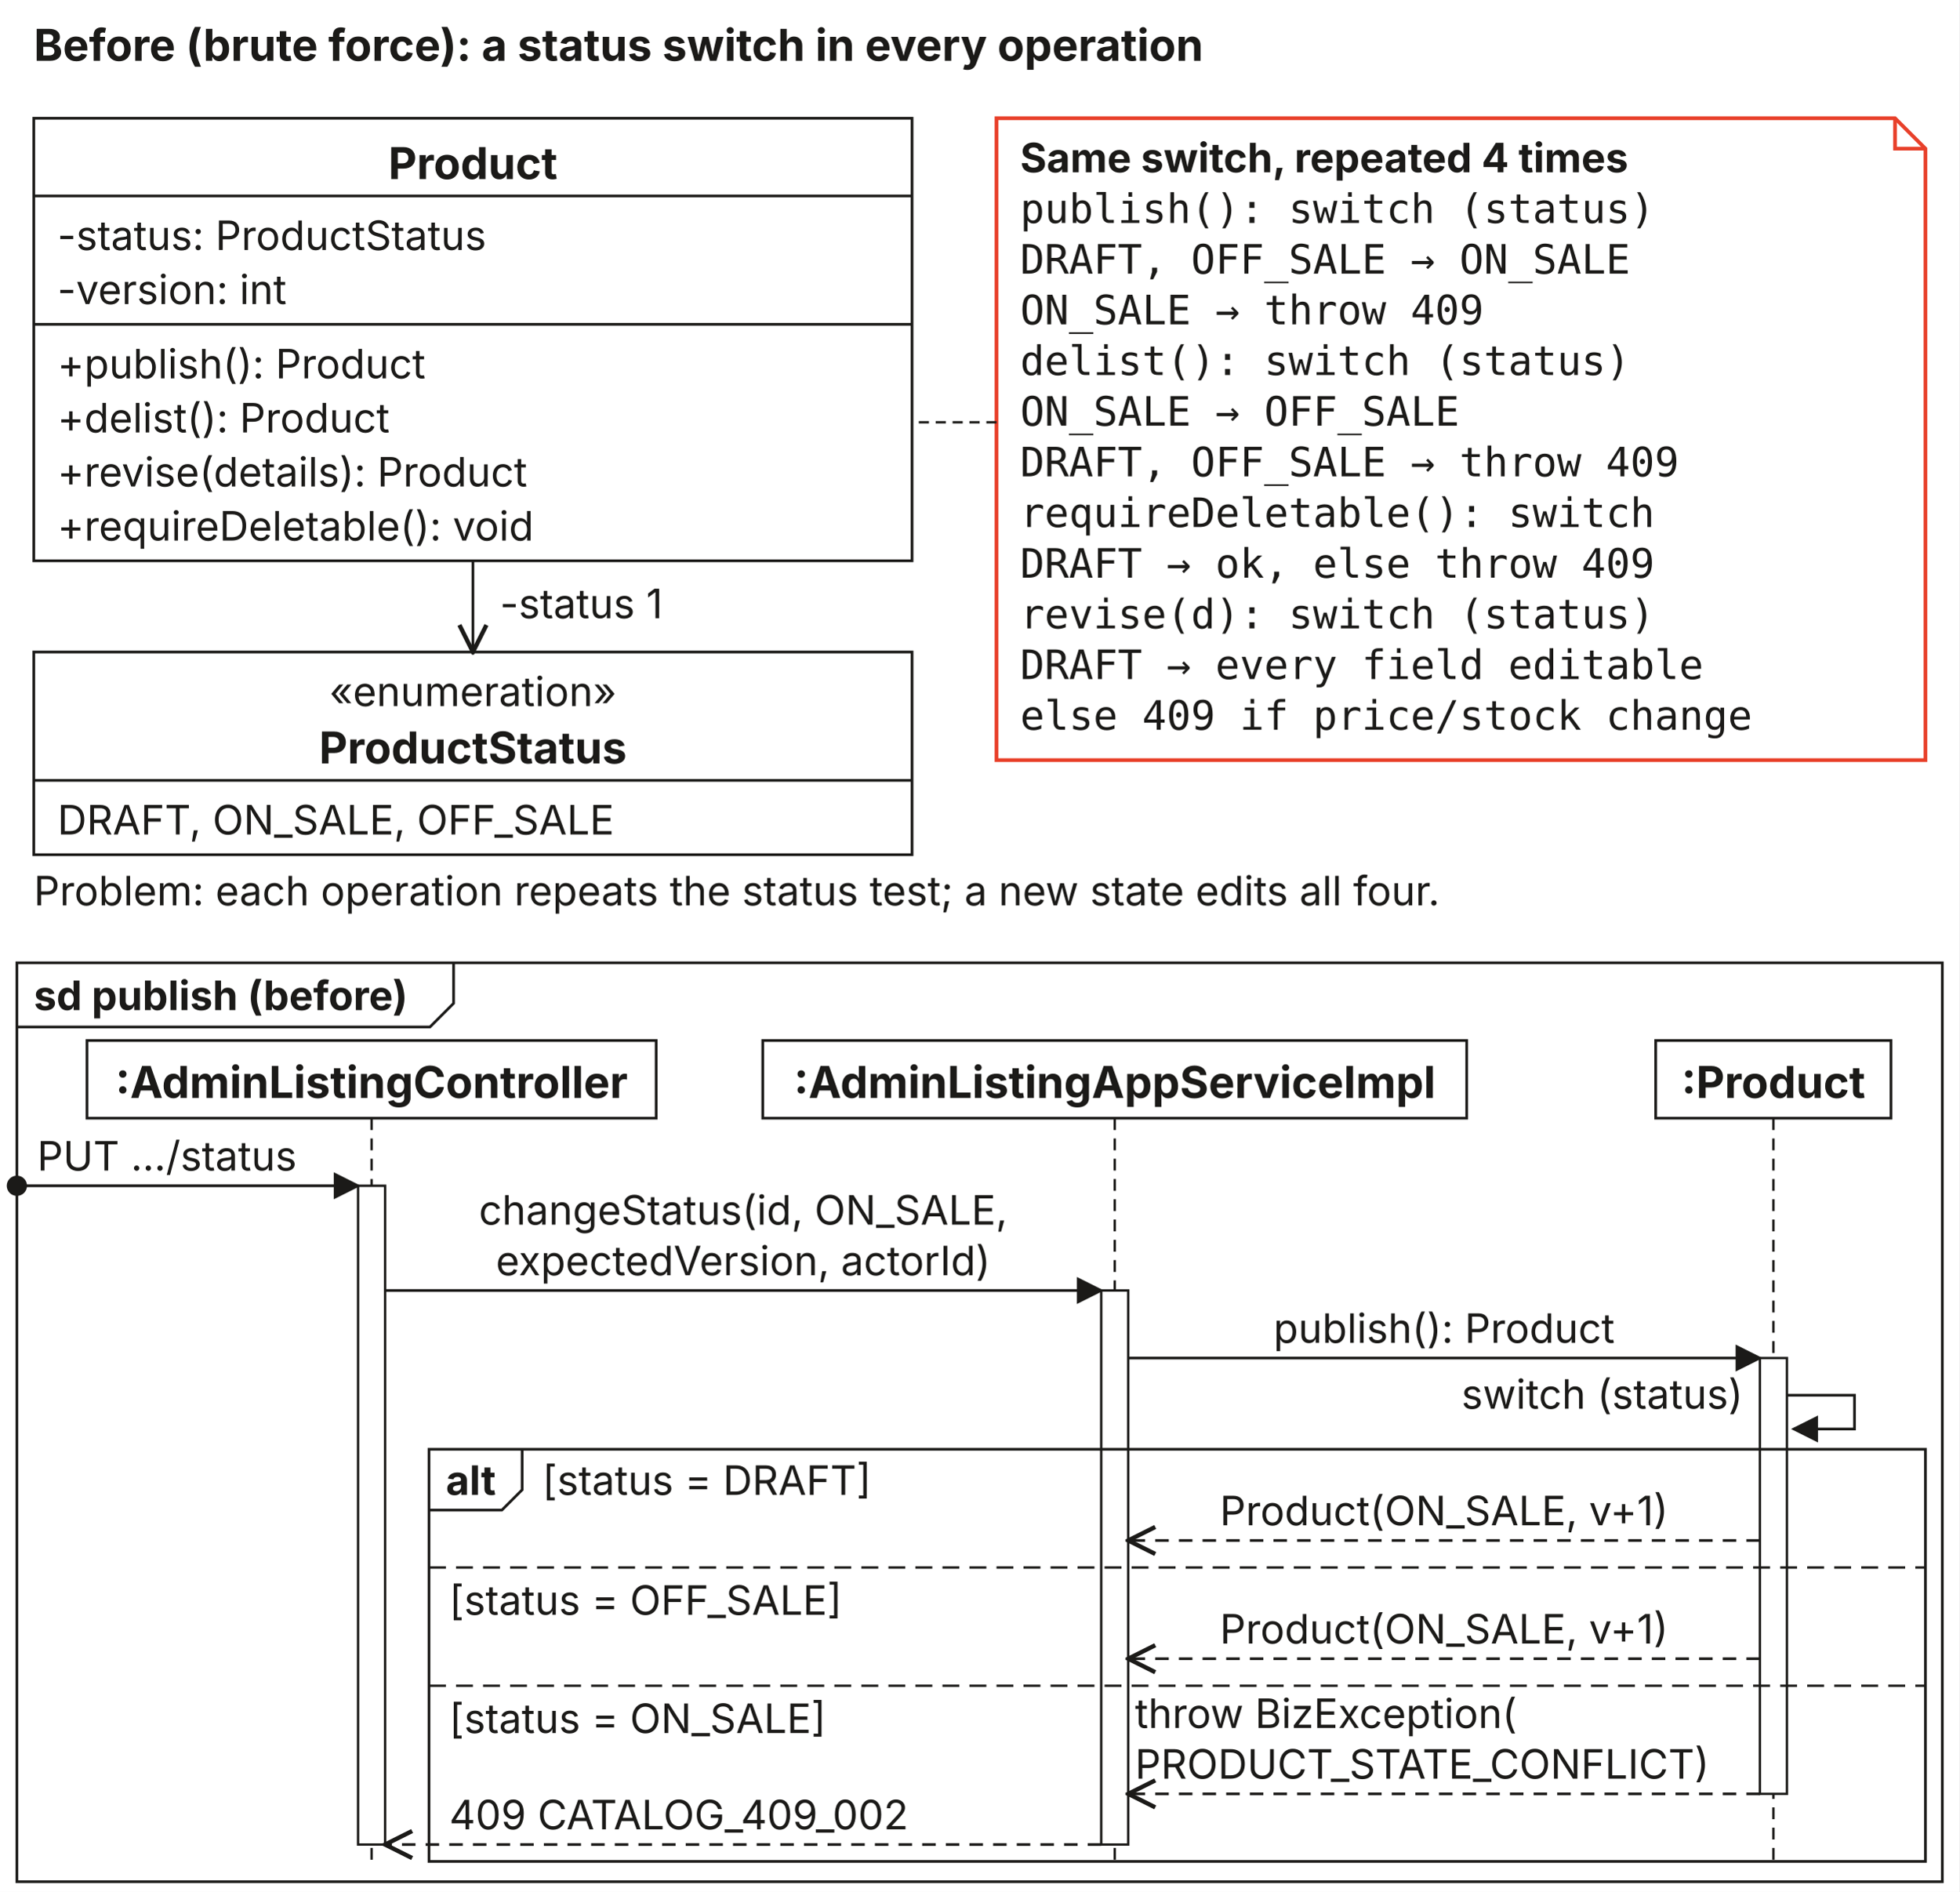
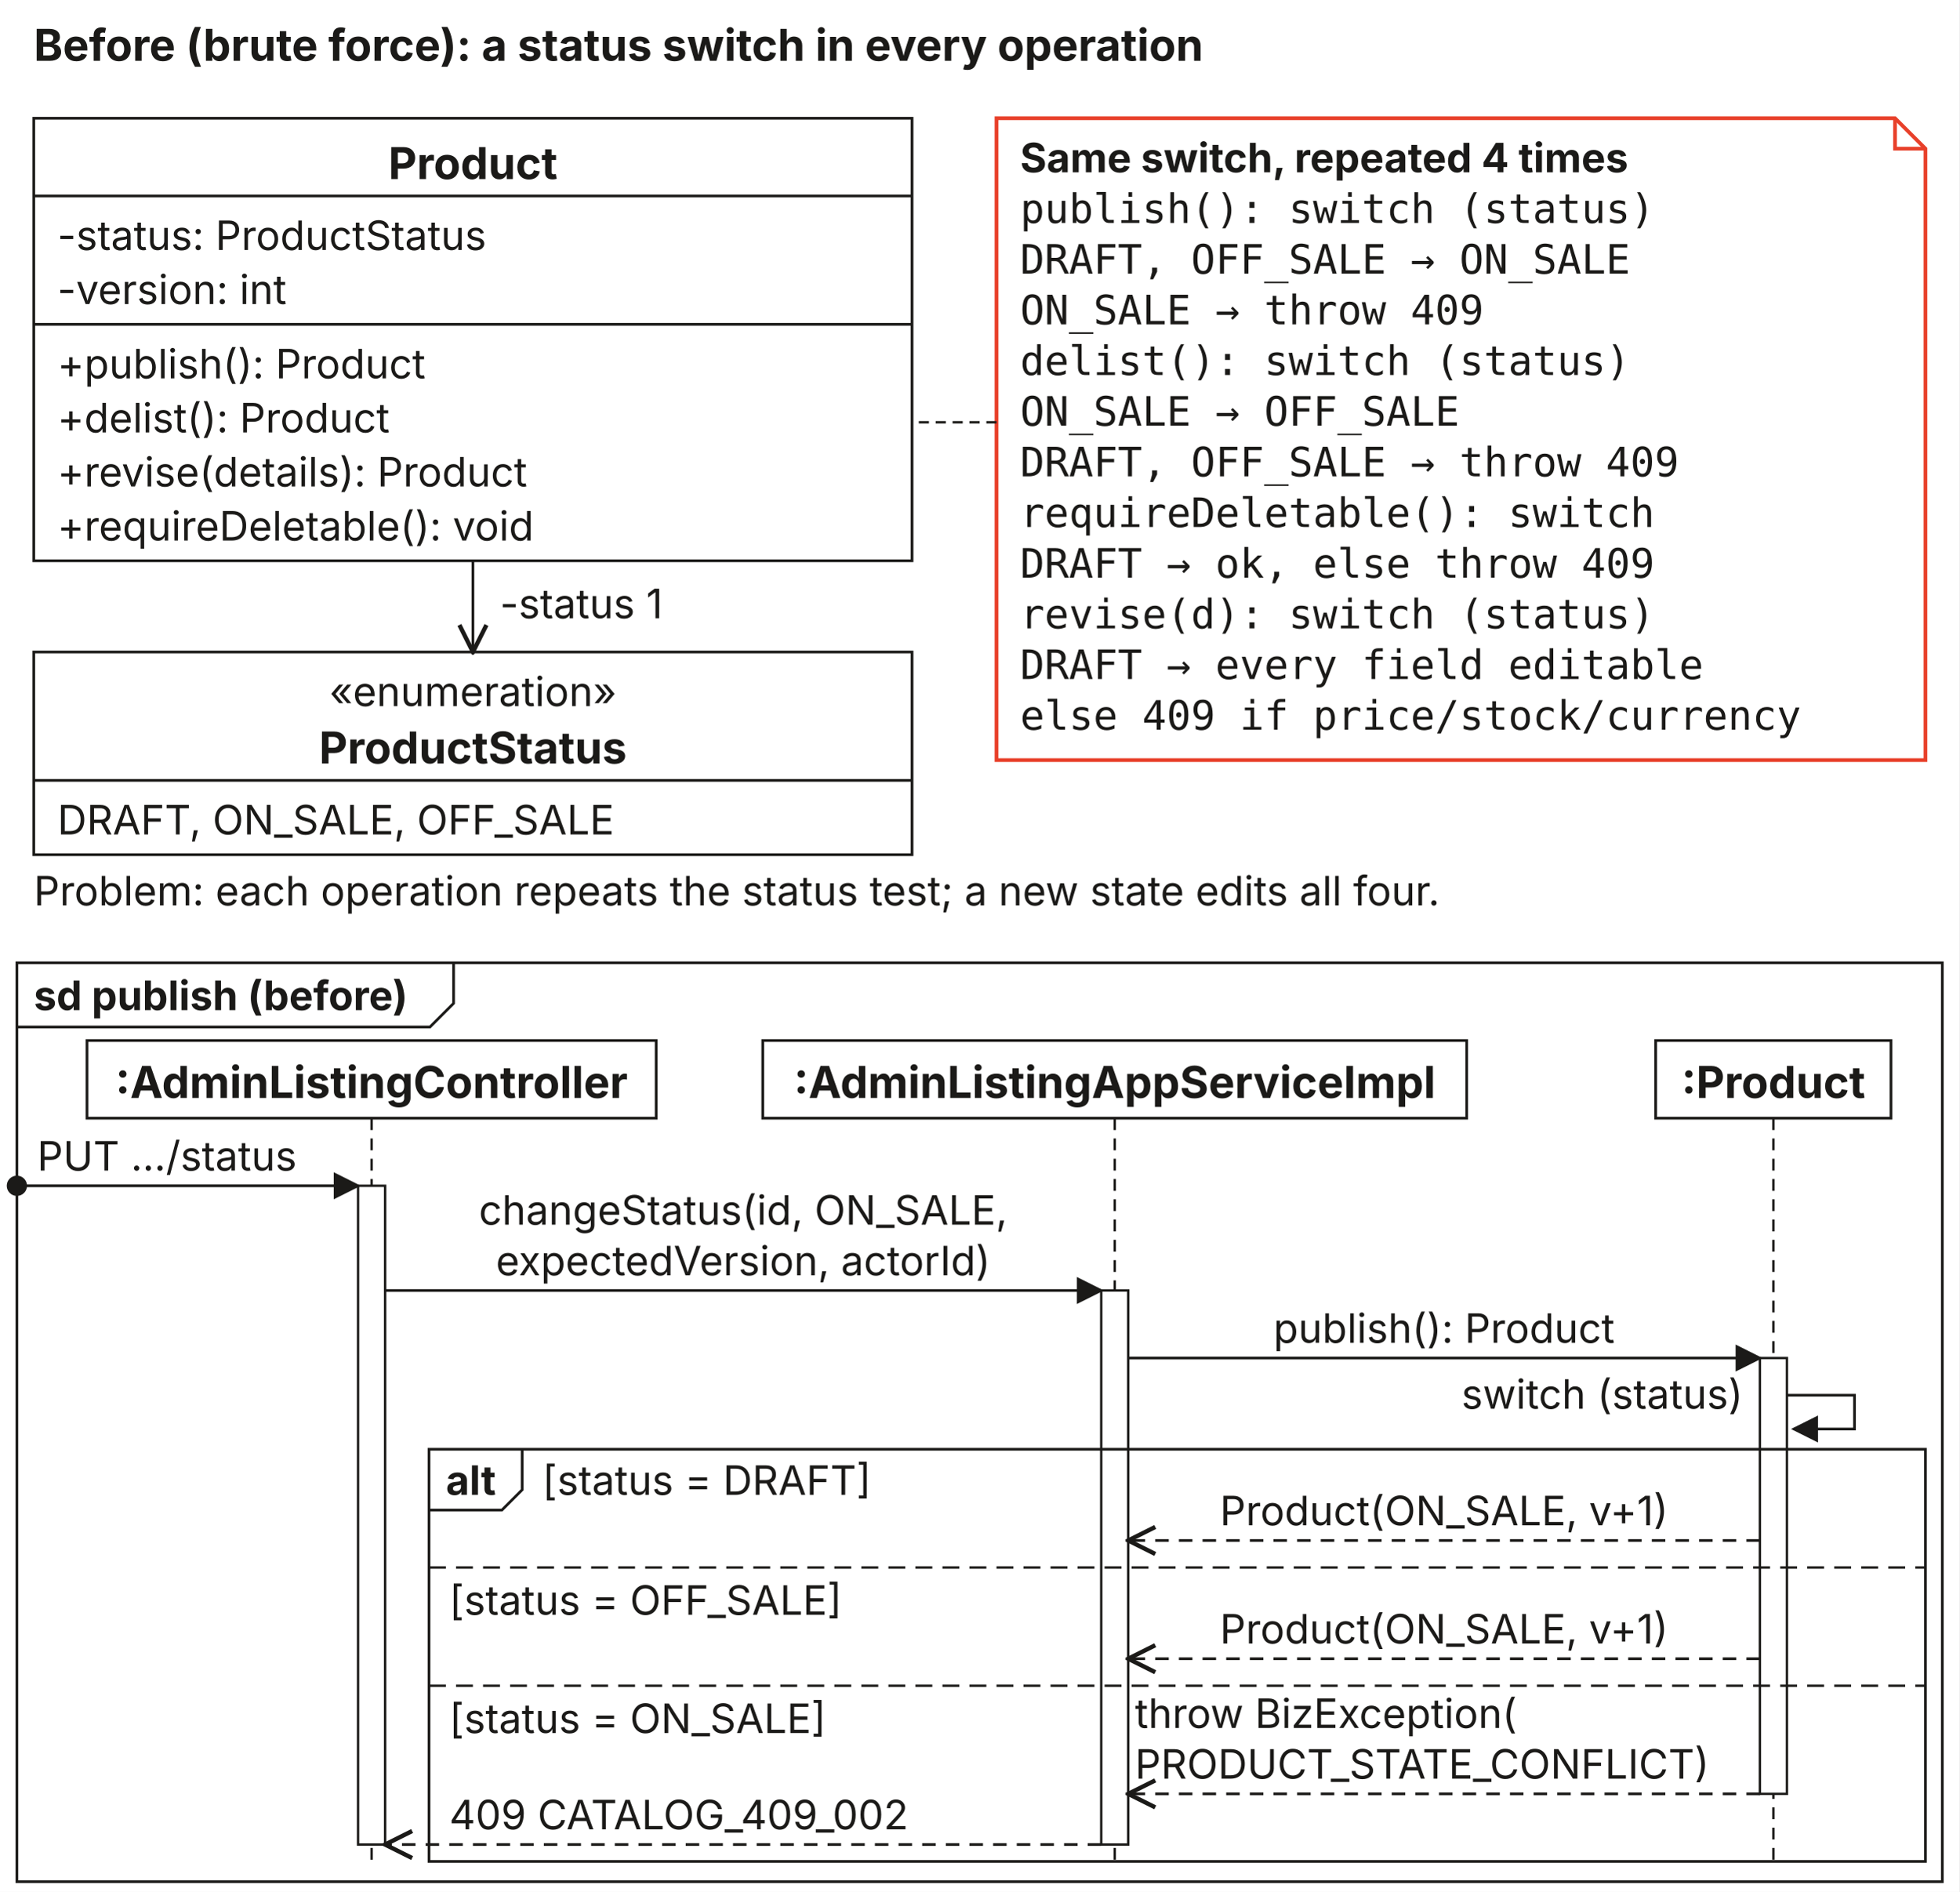
<svg xmlns="http://www.w3.org/2000/svg" width="1160" height="1120" viewBox="0 0 1160 1120" font-family="Inter, Helvetica, Arial, sans-serif">
  <rect x="0" y="0" width="1160" height="1120" fill="#FFFFFF" />
  <defs>
    <marker id="sbFill" viewBox="0 0 10 10" refX="9" refY="5" markerWidth="10" markerHeight="10" orient="auto-start-reverse">
      <path d="M0,0 L10,5 L0,10 z" fill="#1B1A18" />
    </marker>
    <marker id="sbFillRed" viewBox="0 0 10 10" refX="9" refY="5" markerWidth="10" markerHeight="10" orient="auto-start-reverse">
      <path d="M0,0 L10,5 L0,10 z" fill="#E8402A" />
    </marker>
    <marker id="sbOpen" viewBox="0 0 12 12" refX="11" refY="6" markerWidth="12" markerHeight="12" orient="auto-start-reverse">
      <path d="M1,1 L11,6 L1,11" fill="none" stroke="#1B1A18" stroke-width="1.6" />
    </marker>
    <marker id="sbTri" viewBox="0 0 16 16" refX="15" refY="8" markerWidth="18" markerHeight="18" markerUnits="userSpaceOnUse" orient="auto-start-reverse">
      <path d="M1,1 L15,8 L1,15 z" fill="#FFFFFF" stroke="#1B1A18" stroke-width="1.4" />
    </marker>
  </defs>
  <text x="20.0" y="36.0" font-size="26" font-weight="700" fill="#1B1A18">Before (brute force): a status switch in every operation</text>
  <rect x="20.0" y="70.0" width="520.0" height="262.0" fill="#FFFFFF" stroke="#1B1A18" stroke-width="1.6" />
  <text x="280.0" y="106.0" font-size="26" font-weight="700" text-anchor="middle" fill="#1B1A18">Product</text>
  <line x1="20.0" y1="116.0" x2="540.0" y2="116.0" stroke="#1B1A18" stroke-width="1.6" />
  <text x="34.0" y="148.0" font-size="24" fill="#1B1A18">-status: ProductStatus</text>
  <text x="34.0" y="180.0" font-size="24" fill="#1B1A18">-version: int</text>
  <line x1="20.0" y1="192.0" x2="540.0" y2="192.0" stroke="#1B1A18" stroke-width="1.6" />
  <text x="34.0" y="224.0" font-size="24" fill="#1B1A18">+publish(): Product</text>
  <text x="34.0" y="256.0" font-size="24" fill="#1B1A18">+delist(): Product</text>
  <text x="34.0" y="288.0" font-size="24" fill="#1B1A18">+revise(details): Product</text>
  <text x="34.0" y="320.0" font-size="24" fill="#1B1A18">+requireDeletable(): void</text>
  <rect x="20.0" y="386.0" width="520.0" height="120.0" fill="#FFFFFF" stroke="#1B1A18" stroke-width="1.6" />
  <text x="280.0" y="418.0" font-size="24" text-anchor="middle" fill="#1B1A18">«enumeration»</text>
  <text x="280.0" y="452.0" font-size="26" font-weight="700" text-anchor="middle" fill="#1B1A18">ProductStatus</text>
  <line x1="20.0" y1="462.0" x2="540.0" y2="462.0" stroke="#1B1A18" stroke-width="1.6" />
  <text x="34.0" y="494.0" font-size="24" fill="#1B1A18">DRAFT, ON_SALE, OFF_SALE</text>
  <line x1="280.0" y1="332.0" x2="280.0" y2="386.0" stroke="#1B1A18" stroke-width="1.6" marker-end="url(#sbOpen)" />
  <text x="296.0" y="366.0" font-size="24" fill="#1B1A18">-status  1</text>
  <path d="M590,70 H1122 L1140,88 V450 H590 Z" fill="#FFFFFF" stroke="#E8402A" stroke-width="2.2" />
  <path d="M1122,70 V88 H1140" fill="none" stroke="#E8402A" stroke-width="2.2" />
  <text x="604.0" y="102.0" font-size="24" font-weight="700" fill="#1B1A18">Same switch, repeated 4 times</text>
  <text x="604.0" y="132.0" font-size="24" font-family="Menlo, Consolas, 'DejaVu Sans Mono', monospace" fill="#1B1A18">publish(): switch (status)</text>
  <text x="604.0" y="162.0" font-size="24" font-family="Menlo, Consolas, 'DejaVu Sans Mono', monospace" fill="#1B1A18">  DRAFT, OFF_SALE → ON_SALE</text>
  <text x="604.0" y="192.0" font-size="24" font-family="Menlo, Consolas, 'DejaVu Sans Mono', monospace" fill="#1B1A18">  ON_SALE → throw 409</text>
  <text x="604.0" y="222.0" font-size="24" font-family="Menlo, Consolas, 'DejaVu Sans Mono', monospace" fill="#1B1A18">delist(): switch (status)</text>
  <text x="604.0" y="252.0" font-size="24" font-family="Menlo, Consolas, 'DejaVu Sans Mono', monospace" fill="#1B1A18">  ON_SALE → OFF_SALE</text>
  <text x="604.0" y="282.0" font-size="24" font-family="Menlo, Consolas, 'DejaVu Sans Mono', monospace" fill="#1B1A18">  DRAFT, OFF_SALE → throw 409</text>
  <text x="604.0" y="312.0" font-size="24" font-family="Menlo, Consolas, 'DejaVu Sans Mono', monospace" fill="#1B1A18">requireDeletable(): switch</text>
  <text x="604.0" y="342.0" font-size="24" font-family="Menlo, Consolas, 'DejaVu Sans Mono', monospace" fill="#1B1A18">  DRAFT → ok, else throw 409</text>
  <text x="604.0" y="372.0" font-size="24" font-family="Menlo, Consolas, 'DejaVu Sans Mono', monospace" fill="#1B1A18">revise(d): switch (status)</text>
  <text x="604.0" y="402.0" font-size="24" font-family="Menlo, Consolas, 'DejaVu Sans Mono', monospace" fill="#1B1A18">  DRAFT → every field editable</text>
-   <text x="604.0" y="432.0" font-size="24" font-family="Menlo, Consolas, 'DejaVu Sans Mono', monospace" fill="#1B1A18">  else 409 if price/stock change</text>
+   <text x="604.0" y="432.0" font-size="24" font-family="Menlo, Consolas, 'DejaVu Sans Mono', monospace" fill="#1B1A18">  else 409 if price/stock/currency</text>
  <line x1="590.0" y1="250.0" x2="540.0" y2="250.0" stroke="#1B1A18" stroke-width="1.4" stroke-dasharray="6 4" />
  <text x="20.0" y="536.0" font-size="24" fill="#1B1A18">Problem: each operation repeats the status test; a new state edits all four.</text>
  <rect x="10.0" y="570.0" width="1140.0" height="544.0" fill="none" stroke="#1B1A18" stroke-width="1.6" />
  <path d="M10,608 H254.556 L268.556,594 V570" fill="none" stroke="#1B1A18" stroke-width="1.6" />
  <text x="20.0" y="598.0" font-size="24" font-weight="700" fill="#1B1A18">sd publish (before)</text>
  <rect x="51.5" y="616.0" width="337.0" height="46.0" fill="#FFFFFF" stroke="#1B1A18" stroke-width="1.6" />
  <text x="220.0" y="650.0" font-size="26" font-weight="700" text-anchor="middle" fill="#1B1A18">:AdminListingController</text>
  <line x1="220.0" y1="662.0" x2="220.0" y2="1106.0" stroke="#1B1A18" stroke-width="1.4" stroke-dasharray="7 5" />
  <rect x="451.6" y="616.0" width="416.8" height="46.0" fill="#FFFFFF" stroke="#1B1A18" stroke-width="1.6" />
  <text x="660.0" y="650.0" font-size="26" font-weight="700" text-anchor="middle" fill="#1B1A18">:AdminListingAppServiceImpl</text>
  <line x1="660.0" y1="662.0" x2="660.0" y2="1106.0" stroke="#1B1A18" stroke-width="1.4" stroke-dasharray="7 5" />
  <rect x="980.3" y="616.0" width="139.3" height="46.0" fill="#FFFFFF" stroke="#1B1A18" stroke-width="1.6" />
  <text x="1050.0" y="650.0" font-size="26" font-weight="700" text-anchor="middle" fill="#1B1A18">:Product</text>
  <line x1="1050.0" y1="662.0" x2="1050.0" y2="1106.0" stroke="#1B1A18" stroke-width="1.4" stroke-dasharray="7 5" />
  <rect x="212.0" y="702.0" width="16.0" height="390.0" fill="#FFFFFF" stroke="#1B1A18" stroke-width="1.4" />
  <circle cx="10" cy="702" r="6" fill="#1B1A18" />
  <line x1="10.0" y1="702.0" x2="212.0" y2="702.0" stroke="#1B1A18" stroke-width="1.6" marker-end="url(#sbFill)" />
  <text x="22.0" y="693.0" font-size="24" fill="#1B1A18">PUT …/status</text>
  <rect x="652.0" y="764.0" width="16.0" height="328.0" fill="#FFFFFF" stroke="#1B1A18" stroke-width="1.4" />
  <line x1="228.0" y1="764.0" x2="652.0" y2="764.0" stroke="#1B1A18" stroke-width="1.6" marker-end="url(#sbFill)" />
  <text x="440.0" y="725.0" font-size="24" text-anchor="middle" fill="#1B1A18">changeStatus(id, ON_SALE,</text>
  <text x="440.0" y="755.0" font-size="24" text-anchor="middle" fill="#1B1A18">expectedVersion, actorId)</text>
  <rect x="1042.0" y="804.0" width="16.0" height="258.0" fill="#FFFFFF" stroke="#1B1A18" stroke-width="1.4" />
  <line x1="668.0" y1="804.0" x2="1042.0" y2="804.0" stroke="#1B1A18" stroke-width="1.6" marker-end="url(#sbFill)" />
  <text x="855.0" y="795.0" font-size="24" text-anchor="middle" fill="#1B1A18">publish(): Product</text>
  <path d="M1058,826 H1098 V846 H1062" fill="none" stroke="#1B1A18" stroke-width="1.6" marker-end="url(#sbFill)" />
  <text x="1032.0" y="834.0" font-size="24" text-anchor="end" fill="#1B1A18">switch (status)</text>
  <rect x="254.0" y="858.0" width="886.0" height="244.0" fill="none" stroke="#1B1A18" stroke-width="1.6" />
  <path d="M254,894 H297.146 L309.146,882 V858" fill="none" stroke="#1B1A18" stroke-width="1.6" />
  <text x="264.0" y="885.0" font-size="24" font-weight="700" fill="#1B1A18">alt</text>
  <text x="321.1" y="885.0" font-size="24" fill="#1B1A18">[status = DRAFT]</text>
  <line x1="254.0" y1="928.0" x2="1140.0" y2="928.0" stroke="#1B1A18" stroke-width="1.4" stroke-dasharray="10 6" />
  <text x="266.0" y="956.0" font-size="24" fill="#1B1A18">[status = OFF_SALE]</text>
  <line x1="254.0" y1="998.0" x2="1140.0" y2="998.0" stroke="#1B1A18" stroke-width="1.4" stroke-dasharray="10 6" />
  <text x="266.0" y="1026.0" font-size="24" fill="#1B1A18">[status = ON_SALE]</text>
  <line x1="1042.0" y1="912.0" x2="668.0" y2="912.0" stroke="#1B1A18" stroke-width="1.6" stroke-dasharray="8 6" marker-end="url(#sbOpen)" />
  <text x="855.0" y="903.0" font-size="24" text-anchor="middle" fill="#1B1A18">Product(ON_SALE, v+1)</text>
  <line x1="1042.0" y1="982.0" x2="668.0" y2="982.0" stroke="#1B1A18" stroke-width="1.6" stroke-dasharray="8 6" marker-end="url(#sbOpen)" />
  <text x="855.0" y="973.0" font-size="24" text-anchor="middle" fill="#1B1A18">Product(ON_SALE, v+1)</text>
  <line x1="1042.0" y1="1062.0" x2="668.0" y2="1062.0" stroke="#1B1A18" stroke-width="1.6" stroke-dasharray="8 6" marker-end="url(#sbOpen)" />
  <text x="672.0" y="1023.0" font-size="24" fill="#1B1A18">throw BizException(</text>
  <text x="672.0" y="1053.0" font-size="24" fill="#1B1A18">PRODUCT_STATE_CONFLICT)</text>
  <line x1="652.0" y1="1092.0" x2="228.0" y2="1092.0" stroke="#1B1A18" stroke-width="1.6" stroke-dasharray="8 6" marker-end="url(#sbOpen)" />
  <text x="266.0" y="1083.0" font-size="24" fill="#1B1A18">409 CATALOG_409_002</text>
</svg>
